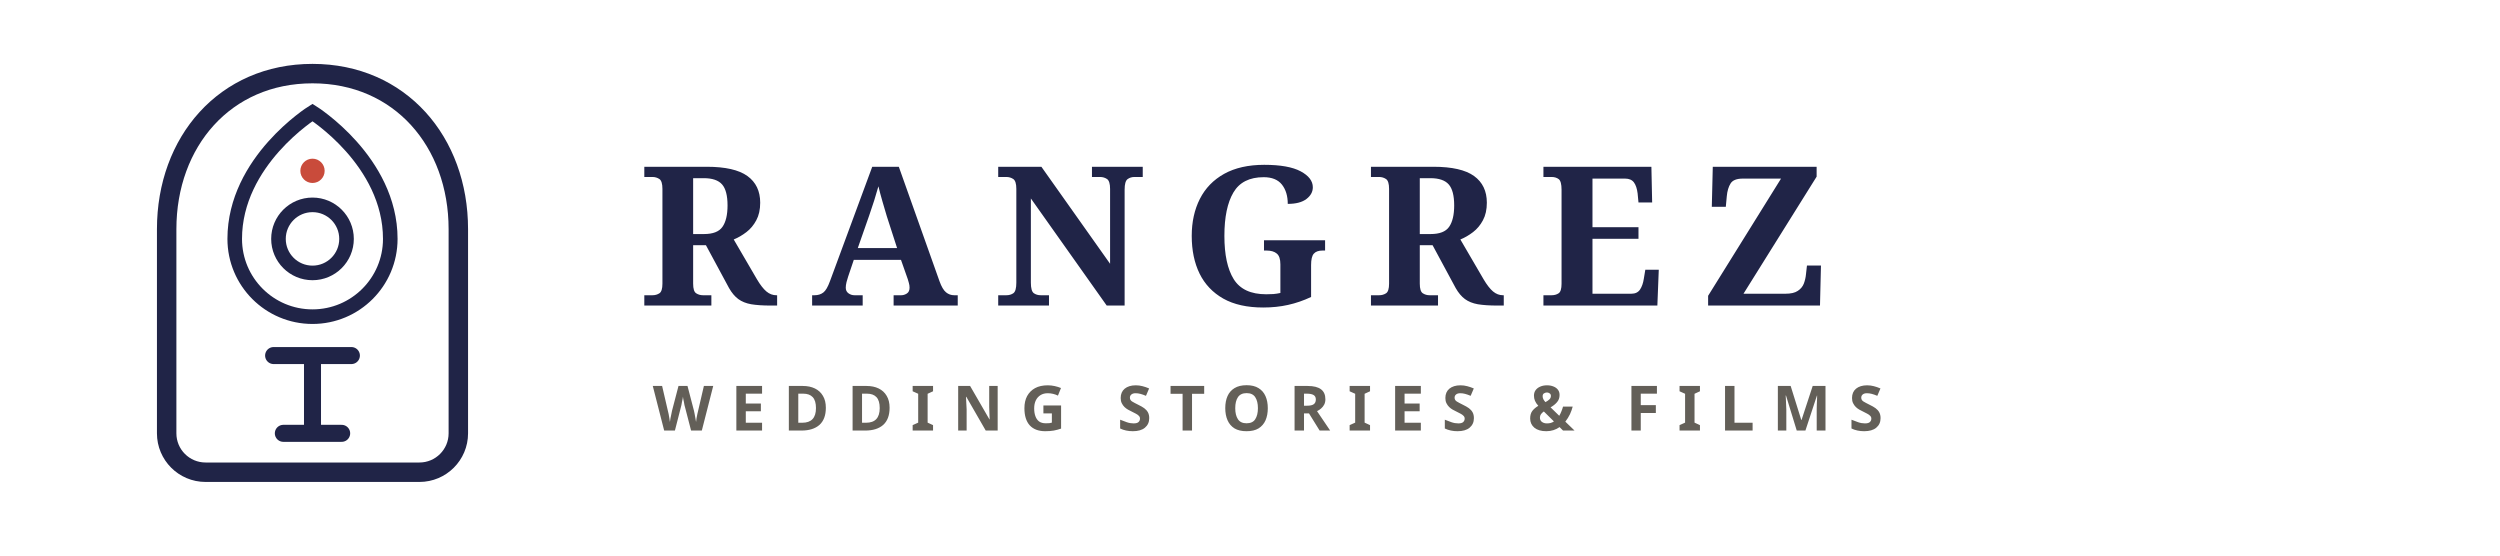
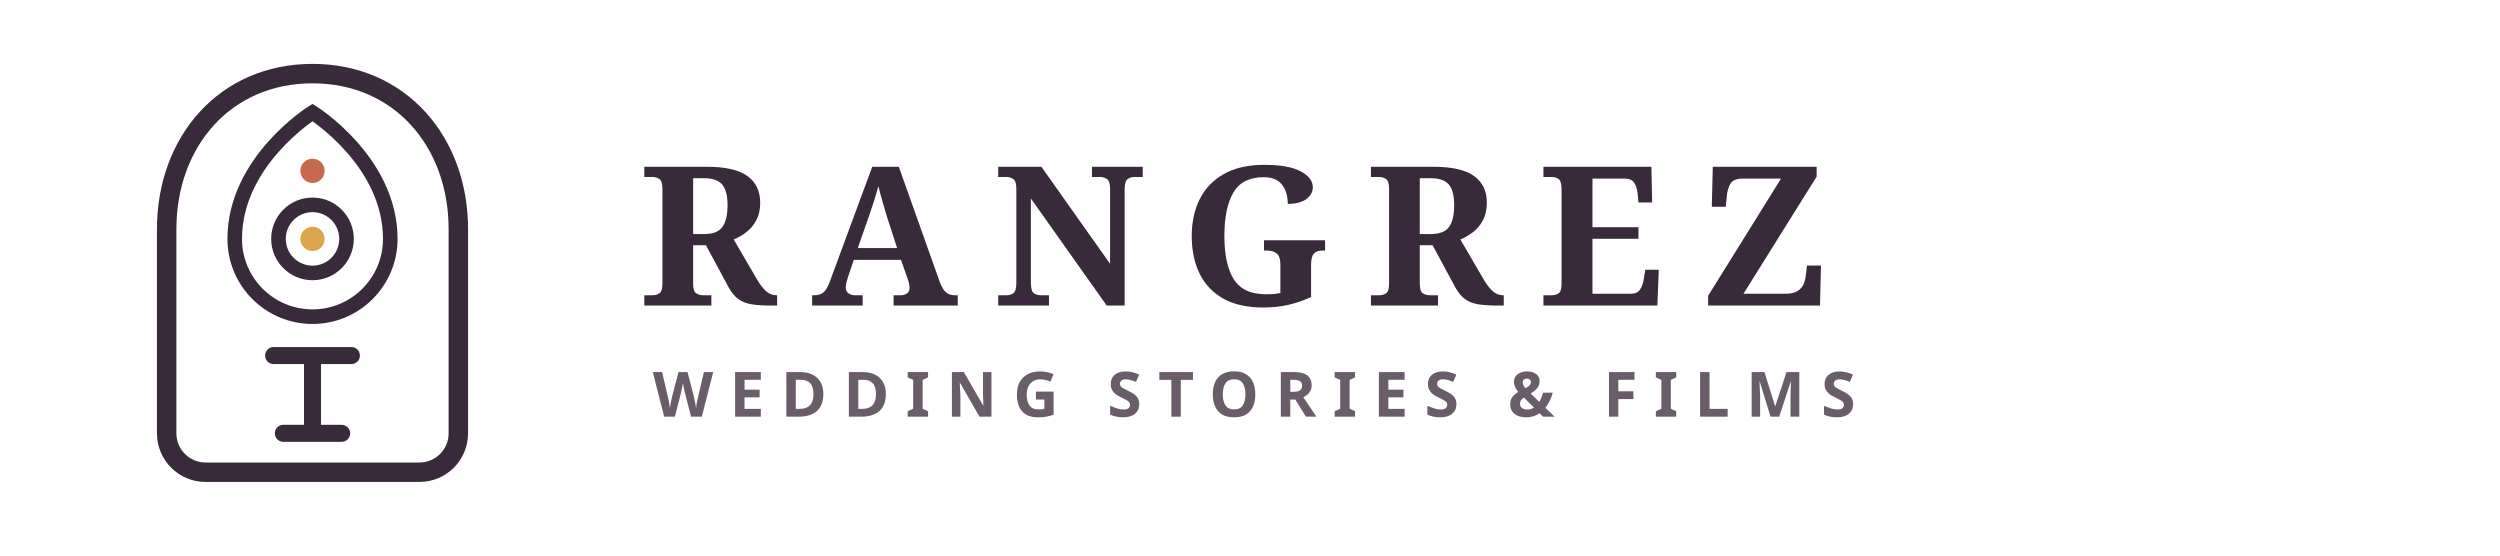
<svg xmlns="http://www.w3.org/2000/svg" viewBox="0 0 360 80" fill="none" width="100%" height="100%">
  <g transform="translate(10, 5) scale(0.7)">
-     <path d="M50 8C32 8 20 22 20 40V82C20 86.418 23.582 90 28 90H72C76.418 90 80 86.418 80 82V40C80 22 68 8 50 8Z" stroke="#202447" stroke-width="4" stroke-linejoin="round" />
-     <path d="M50 16C50 16 34 26 34 42C34 50.837 41.163 58 50 58C58.837 58 66 50.837 66 42C66 26 50 16 50 16Z" stroke="#202447" stroke-width="3" fill="none" />
-     <circle cx="50" cy="42" r="7" stroke="#202447" stroke-width="3" />
-     <path d="M42 66H58M50 66V82M44 82H56" stroke="#202447" stroke-width="3.5" stroke-linecap="round" />
-     <circle cx="50" cy="28" r="2.5" fill="#C94B3B" />
+     <path d="M50 8C32 8 20 22 20 40V82C20 86.418 23.582 90 28 90H72C76.418 90 80 86.418 80 82V40C80 22 68 8 50 8Z" stroke="#392A3B" stroke-width="4" stroke-linejoin="round" />
+     <path d="M50 16C50 16 34 26 34 42C34 50.837 41.163 58 50 58C58.837 58 66 50.837 66 42C66 26 50 16 50 16Z" stroke="#392A3B" stroke-width="3" fill="none" />
+     <circle cx="50" cy="42" r="7" stroke="#392A3B" stroke-width="3" />
+     <path d="M42 66H58M50 66V82M44 82H56" stroke="#392A3B" stroke-width="3.5" stroke-linecap="round" />
+     <circle cx="50" cy="28" r="2.5" fill="#C96850" />
+     <circle cx="50" cy="42" r="2.5" fill="#D9A64B" />
  </g>
-   <text x="92" y="44" font-family="'Playfair Display', 'Cormorant Garamond', Georgia, serif" font-size="28" font-weight="700" letter-spacing="0.18em" fill="#202447">RANGREZ</text>
-   <text x="94" y="62" font-family="'Manrope', system-ui, sans-serif" font-size="9" font-weight="600" letter-spacing="0.28em" fill="#635F58">WEDDING STORIES &amp; FILMS</text>
+   <text x="92" y="44" font-family="'Cormorant Garamond', 'Playfair Display', Georgia, serif" font-size="28" font-weight="700" letter-spacing="0.18em" fill="#392A3B">RANGREZ</text>
+   <text x="94" y="60" font-family="'Manrope', system-ui, sans-serif" font-size="9" font-weight="600" letter-spacing="0.26em" fill="#695D69">WEDDING STORIES &amp; FILMS</text>
</svg>
